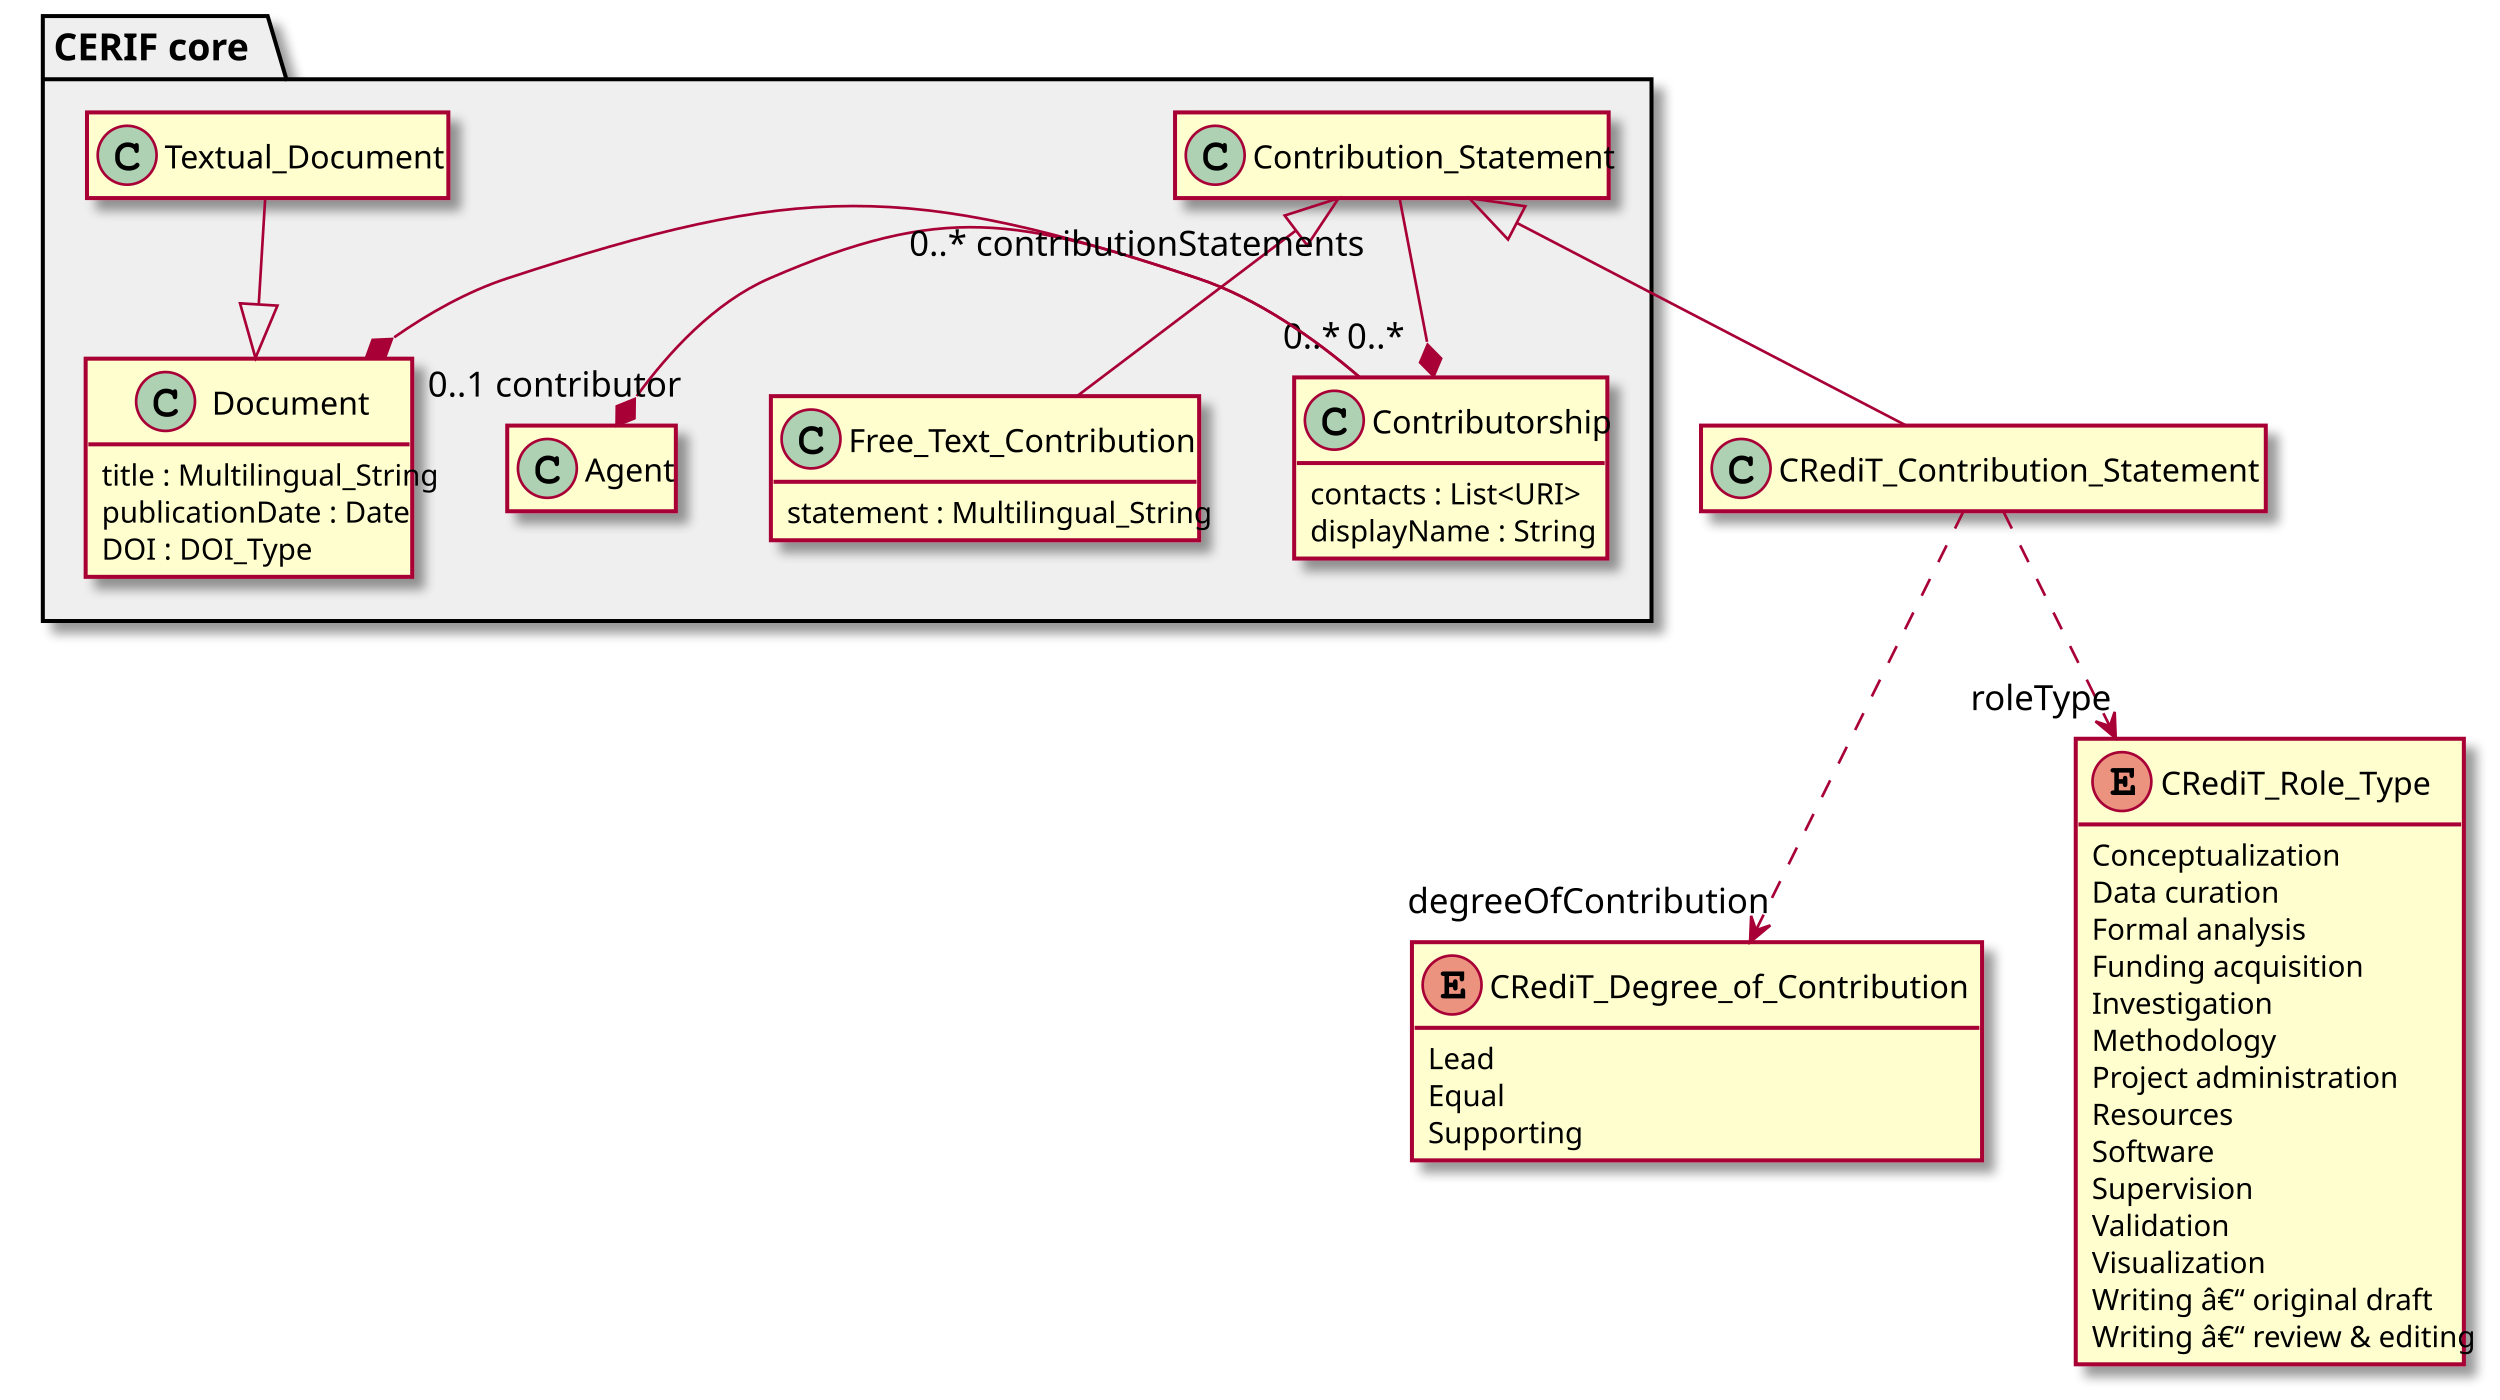
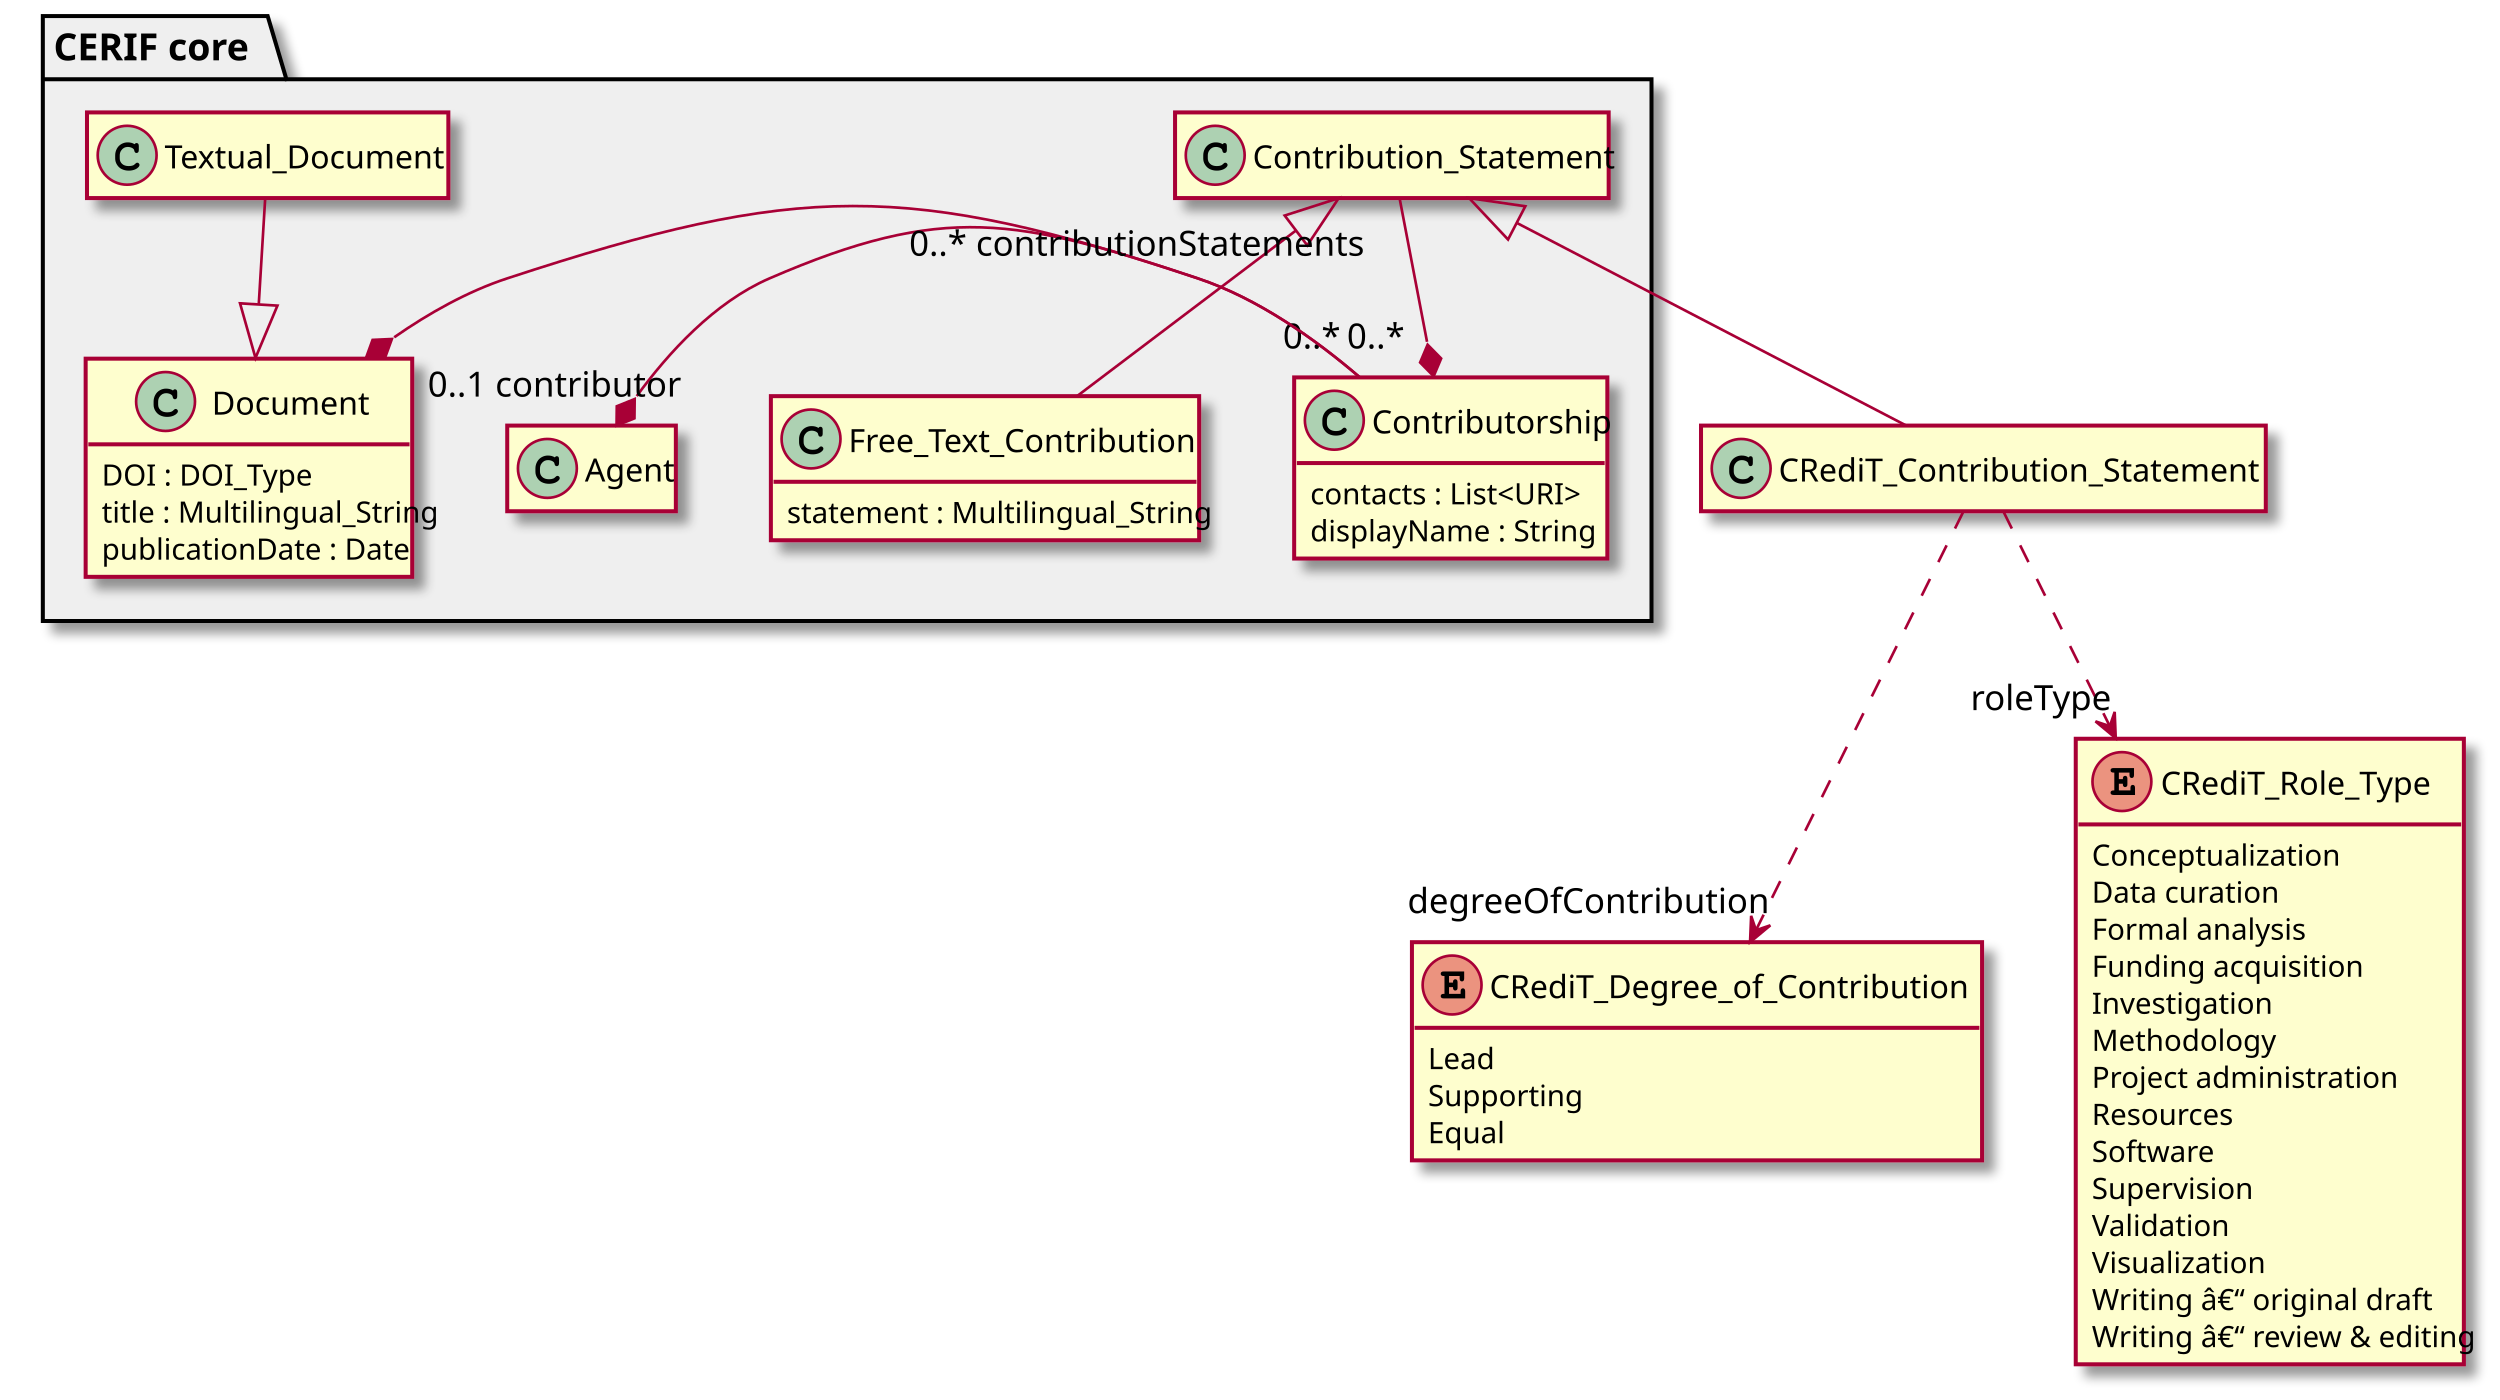
<svg xmlns="http://www.w3.org/2000/svg" contentScriptType="application/ecmascript" contentStyleType="text/css" height="523px" preserveAspectRatio="none" style="width:934px;height:523px;background:#FFFFFF;" version="1.1" viewBox="0 0 934 523" width="934px" zoomAndPan="magnify">
  <defs>
-     <filter height="300%" id="f1ee1w7j15xcso" width="300%" x="-1" y="-1">
+     <filter height="300%" id="f1i9zy3vqu5ch4" width="300%" x="-1" y="-1">
      <feGaussianBlur result="blurOut" stdDeviation="2.0" />
      <feColorMatrix in="blurOut" result="blurOut2" type="matrix" values="0 0 0 0 0 0 0 0 0 0 0 0 0 0 0 0 0 0 .4 0" />
      <feOffset dx="4.0" dy="4.0" in="blurOut2" result="blurOut3" />
      <feBlend in="SourceGraphic" in2="blurOut3" mode="normal" />
    </filter>
  </defs>
  <g>
-     <polygon fill="#EFEFEF" filter="url(#f1ee1w7j15xcso)" points="16,6,100,6,107,29.609,617,29.609,617,232,16,232,16,6" style="stroke:#000000;stroke-width:1.5;" />
+     <polygon fill="#EFEFEF" filter="url(#f1i9zy3vqu5ch4)" points="16,6,100,6,107,29.609,617,29.609,617,232,16,232,16,6" style="stroke:#000000;stroke-width:1.5;" />
    <line style="stroke:#000000;stroke-width:1.5;" x1="16" x2="107" y1="29.609" y2="29.609" />
    <text fill="#000000" font-family="sans-serif" font-size="14" font-weight="bold" lengthAdjust="spacing" textLength="78" x="20" y="22.533">CERIF core</text>
-     <rect codeLine="7" fill="#FEFECE" filter="url(#f1ee1w7j15xcso)" height="81.508" id="Document" style="stroke:#A80036;stroke-width:1.5;" width="122" x="32" y="134" />
+     <rect codeLine="7" fill="#FEFECE" filter="url(#f1i9zy3vqu5ch4)" height="81.508" id="Document" style="stroke:#A80036;stroke-width:1.5;" width="122" x="32" y="134" />
    <ellipse cx="61.85" cy="150" fill="#ADD1B2" rx="11" ry="11" style="stroke:#A80036;stroke-width:1.0;" />
    <path d="M64.616,145.875 Q64.772,145.656 64.959,145.547 Q65.147,145.438 65.366,145.438 Q65.741,145.438 65.975,145.695 Q66.209,145.953 66.209,146.562 L66.209,148.016 Q66.209,148.625 65.975,148.891 Q65.741,149.156 65.366,149.156 Q65.022,149.156 64.819,148.953 Q64.616,148.766 64.506,148.25 Q64.459,147.891 64.272,147.703 Q63.944,147.328 63.334,147.109 Q62.725,146.891 62.1,146.891 Q61.334,146.891 60.702,147.219 Q60.069,147.547 59.577,148.297 Q59.084,149.047 59.084,150.078 L59.084,151.172 Q59.084,152.406 59.975,153.227 Q60.866,154.047 62.459,154.047 Q63.397,154.047 64.053,153.797 Q64.444,153.641 64.866,153.203 Q65.131,152.938 65.28,152.859 Q65.428,152.781 65.631,152.781 Q65.959,152.781 66.217,153.039 Q66.475,153.297 66.475,153.641 Q66.475,153.984 66.131,154.391 Q65.631,154.969 64.834,155.297 Q63.756,155.75 62.459,155.75 Q60.944,155.75 59.741,155.125 Q58.756,154.625 58.069,153.555 Q57.381,152.484 57.381,151.203 L57.381,150.047 Q57.381,148.719 57.998,147.57 Q58.616,146.422 59.709,145.805 Q60.803,145.188 62.038,145.188 Q62.772,145.188 63.42,145.352 Q64.069,145.516 64.616,145.875 Z " fill="#000000" />
    <text fill="#000000" font-family="sans-serif" font-size="12" lengthAdjust="spacing" textLength="57" x="79.15" y="154.91">Document</text>
    <line style="stroke:#A80036;stroke-width:1.5;" x1="33" x2="153" y1="166" y2="166" />
-     <text fill="#000000" font-family="sans-serif" font-size="11" lengthAdjust="spacing" textLength="110" x="38" y="181.419">title : Multilingual_String</text>
-     <text fill="#000000" font-family="sans-serif" font-size="11" lengthAdjust="spacing" textLength="104" x="38" y="195.255">publicationDate : Date</text>
-     <text fill="#000000" font-family="sans-serif" font-size="11" lengthAdjust="spacing" textLength="73" x="38" y="209.091">DOI : DOI_Type</text>
-     <rect codeLine="12" fill="#FEFECE" filter="url(#f1ee1w7j15xcso)" height="32" id="Textual_Document" style="stroke:#A80036;stroke-width:1.5;" width="135" x="32.5" y="42" />
+     <text fill="#000000" font-family="sans-serif" font-size="11" lengthAdjust="spacing" textLength="73" x="38" y="181.419">DOI : DOI_Type</text>
+     <text fill="#000000" font-family="sans-serif" font-size="11" lengthAdjust="spacing" textLength="110" x="38" y="195.255">title : Multilingual_String</text>
+     <text fill="#000000" font-family="sans-serif" font-size="11" lengthAdjust="spacing" textLength="104" x="38" y="209.091">publicationDate : Date</text>
+     <rect codeLine="12" fill="#FEFECE" filter="url(#f1i9zy3vqu5ch4)" height="32" id="Textual_Document" style="stroke:#A80036;stroke-width:1.5;" width="135" x="32.5" y="42" />
    <ellipse cx="47.5" cy="58" fill="#ADD1B2" rx="11" ry="11" style="stroke:#A80036;stroke-width:1.0;" />
    <path d="M50.266,53.875 Q50.422,53.656 50.609,53.547 Q50.797,53.438 51.016,53.438 Q51.391,53.438 51.625,53.695 Q51.859,53.953 51.859,54.562 L51.859,56.016 Q51.859,56.625 51.625,56.891 Q51.391,57.156 51.016,57.156 Q50.672,57.156 50.469,56.953 Q50.266,56.766 50.156,56.25 Q50.109,55.891 49.922,55.703 Q49.594,55.328 48.984,55.109 Q48.375,54.891 47.75,54.891 Q46.984,54.891 46.352,55.219 Q45.719,55.547 45.227,56.297 Q44.734,57.047 44.734,58.078 L44.734,59.172 Q44.734,60.406 45.625,61.227 Q46.516,62.047 48.109,62.047 Q49.047,62.047 49.703,61.797 Q50.094,61.641 50.516,61.203 Q50.781,60.938 50.93,60.859 Q51.078,60.781 51.281,60.781 Q51.609,60.781 51.867,61.039 Q52.125,61.297 52.125,61.641 Q52.125,61.984 51.781,62.391 Q51.281,62.969 50.484,63.297 Q49.406,63.75 48.109,63.75 Q46.594,63.75 45.391,63.125 Q44.406,62.625 43.719,61.555 Q43.031,60.484 43.031,59.203 L43.031,58.047 Q43.031,56.719 43.648,55.57 Q44.266,54.422 45.359,53.805 Q46.453,53.188 47.688,53.188 Q48.422,53.188 49.07,53.352 Q49.719,53.516 50.266,53.875 Z " fill="#000000" />
    <text fill="#000000" font-family="sans-serif" font-size="12" lengthAdjust="spacing" textLength="103" x="61.5" y="62.91">Textual_Document</text>
-     <rect codeLine="37" fill="#FEFECE" filter="url(#f1ee1w7j15xcso)" height="67.672" id="Contributorship" style="stroke:#A80036;stroke-width:1.5;" width="117" x="483.5" y="141" />
+     <rect codeLine="37" fill="#FEFECE" filter="url(#f1i9zy3vqu5ch4)" height="67.672" id="Contributorship" style="stroke:#A80036;stroke-width:1.5;" width="117" x="483.5" y="141" />
    <ellipse cx="498.5" cy="157" fill="#ADD1B2" rx="11" ry="11" style="stroke:#A80036;stroke-width:1.0;" />
    <path d="M501.266,152.875 Q501.422,152.656 501.609,152.547 Q501.797,152.438 502.016,152.438 Q502.391,152.438 502.625,152.695 Q502.859,152.953 502.859,153.562 L502.859,155.016 Q502.859,155.625 502.625,155.891 Q502.391,156.156 502.016,156.156 Q501.672,156.156 501.469,155.953 Q501.266,155.766 501.156,155.25 Q501.109,154.891 500.922,154.703 Q500.594,154.328 499.984,154.109 Q499.375,153.891 498.75,153.891 Q497.984,153.891 497.352,154.219 Q496.719,154.547 496.227,155.297 Q495.734,156.047 495.734,157.078 L495.734,158.172 Q495.734,159.406 496.625,160.227 Q497.516,161.047 499.109,161.047 Q500.047,161.047 500.703,160.797 Q501.094,160.641 501.516,160.203 Q501.781,159.938 501.93,159.859 Q502.078,159.781 502.281,159.781 Q502.609,159.781 502.867,160.039 Q503.125,160.297 503.125,160.641 Q503.125,160.984 502.781,161.391 Q502.281,161.969 501.484,162.297 Q500.406,162.75 499.109,162.75 Q497.594,162.75 496.391,162.125 Q495.406,161.625 494.719,160.555 Q494.031,159.484 494.031,158.203 L494.031,157.047 Q494.031,155.719 494.648,154.57 Q495.266,153.422 496.359,152.805 Q497.453,152.188 498.688,152.188 Q499.422,152.188 500.07,152.352 Q500.719,152.516 501.266,152.875 Z " fill="#000000" />
    <text fill="#000000" font-family="sans-serif" font-size="12" lengthAdjust="spacing" textLength="85" x="512.5" y="161.91">Contributorship</text>
    <line style="stroke:#A80036;stroke-width:1.5;" x1="484.5" x2="599.5" y1="173" y2="173" />
    <text fill="#000000" font-family="sans-serif" font-size="11" lengthAdjust="spacing" textLength="96" x="489.5" y="188.419">contacts : List&lt;URI&gt;</text>
    <text fill="#000000" font-family="sans-serif" font-size="11" lengthAdjust="spacing" textLength="98" x="489.5" y="202.255">displayName : String</text>
-     <rect codeLine="41" fill="#FEFECE" filter="url(#f1ee1w7j15xcso)" height="32" id="Contribution_Statement" style="stroke:#A80036;stroke-width:1.5;" width="162" x="439" y="42" />
+     <rect codeLine="41" fill="#FEFECE" filter="url(#f1i9zy3vqu5ch4)" height="32" id="Contribution_Statement" style="stroke:#A80036;stroke-width:1.5;" width="162" x="439" y="42" />
    <ellipse cx="454" cy="58" fill="#ADD1B2" rx="11" ry="11" style="stroke:#A80036;stroke-width:1.0;" />
    <path d="M456.766,53.875 Q456.922,53.656 457.109,53.547 Q457.297,53.438 457.516,53.438 Q457.891,53.438 458.125,53.695 Q458.359,53.953 458.359,54.562 L458.359,56.016 Q458.359,56.625 458.125,56.891 Q457.891,57.156 457.516,57.156 Q457.172,57.156 456.969,56.953 Q456.766,56.766 456.656,56.25 Q456.609,55.891 456.422,55.703 Q456.094,55.328 455.484,55.109 Q454.875,54.891 454.25,54.891 Q453.484,54.891 452.852,55.219 Q452.219,55.547 451.727,56.297 Q451.234,57.047 451.234,58.078 L451.234,59.172 Q451.234,60.406 452.125,61.227 Q453.016,62.047 454.609,62.047 Q455.547,62.047 456.203,61.797 Q456.594,61.641 457.016,61.203 Q457.281,60.938 457.43,60.859 Q457.578,60.781 457.781,60.781 Q458.109,60.781 458.367,61.039 Q458.625,61.297 458.625,61.641 Q458.625,61.984 458.281,62.391 Q457.781,62.969 456.984,63.297 Q455.906,63.75 454.609,63.75 Q453.094,63.75 451.891,63.125 Q450.906,62.625 450.219,61.555 Q449.531,60.484 449.531,59.203 L449.531,58.047 Q449.531,56.719 450.148,55.57 Q450.766,54.422 451.859,53.805 Q452.953,53.188 454.188,53.188 Q454.922,53.188 455.57,53.352 Q456.219,53.516 456.766,53.875 Z " fill="#000000" />
    <text fill="#000000" font-family="sans-serif" font-size="12" lengthAdjust="spacing" textLength="130" x="468" y="62.91">Contribution_Statement</text>
-     <rect codeLine="43" fill="#FEFECE" filter="url(#f1ee1w7j15xcso)" height="53.836" id="Free_Text_Contribution" style="stroke:#A80036;stroke-width:1.5;" width="160" x="288" y="148" />
+     <rect codeLine="43" fill="#FEFECE" filter="url(#f1i9zy3vqu5ch4)" height="53.836" id="Free_Text_Contribution" style="stroke:#A80036;stroke-width:1.5;" width="160" x="288" y="148" />
    <ellipse cx="303" cy="164" fill="#ADD1B2" rx="11" ry="11" style="stroke:#A80036;stroke-width:1.0;" />
    <path d="M305.766,159.875 Q305.922,159.656 306.109,159.547 Q306.297,159.438 306.516,159.438 Q306.891,159.438 307.125,159.695 Q307.359,159.953 307.359,160.562 L307.359,162.016 Q307.359,162.625 307.125,162.891 Q306.891,163.156 306.516,163.156 Q306.172,163.156 305.969,162.953 Q305.766,162.766 305.656,162.25 Q305.609,161.891 305.422,161.703 Q305.094,161.328 304.484,161.109 Q303.875,160.891 303.25,160.891 Q302.484,160.891 301.852,161.219 Q301.219,161.547 300.727,162.297 Q300.234,163.047 300.234,164.078 L300.234,165.172 Q300.234,166.406 301.125,167.227 Q302.016,168.047 303.609,168.047 Q304.547,168.047 305.203,167.797 Q305.594,167.641 306.016,167.203 Q306.281,166.938 306.43,166.859 Q306.578,166.781 306.781,166.781 Q307.109,166.781 307.367,167.039 Q307.625,167.297 307.625,167.641 Q307.625,167.984 307.281,168.391 Q306.781,168.969 305.984,169.297 Q304.906,169.75 303.609,169.75 Q302.094,169.75 300.891,169.125 Q299.906,168.625 299.219,167.555 Q298.531,166.484 298.531,165.203 L298.531,164.047 Q298.531,162.719 299.148,161.57 Q299.766,160.422 300.859,159.805 Q301.953,159.188 303.188,159.188 Q303.922,159.188 304.57,159.352 Q305.219,159.516 305.766,159.875 Z " fill="#000000" />
    <text fill="#000000" font-family="sans-serif" font-size="12" lengthAdjust="spacing" textLength="128" x="317" y="168.91">Free_Text_Contribution</text>
    <line style="stroke:#A80036;stroke-width:1.5;" x1="289" x2="447" y1="180" y2="180" />
    <text fill="#000000" font-family="sans-serif" font-size="11" lengthAdjust="spacing" textLength="141" x="294" y="195.419">statement : Multilingual_String</text>
-     <rect fill="#FEFECE" filter="url(#f1ee1w7j15xcso)" height="32" id="Agent" style="stroke:#A80036;stroke-width:1.5;" width="63" x="189.5" y="159" />
+     <rect fill="#FEFECE" filter="url(#f1i9zy3vqu5ch4)" height="32" id="Agent" style="stroke:#A80036;stroke-width:1.5;" width="63" x="189.5" y="159" />
    <ellipse cx="204.5" cy="175" fill="#ADD1B2" rx="11" ry="11" style="stroke:#A80036;stroke-width:1.0;" />
    <path d="M207.266,170.875 Q207.422,170.656 207.609,170.547 Q207.797,170.438 208.016,170.438 Q208.391,170.438 208.625,170.695 Q208.859,170.953 208.859,171.562 L208.859,173.016 Q208.859,173.625 208.625,173.891 Q208.391,174.156 208.016,174.156 Q207.672,174.156 207.469,173.953 Q207.266,173.766 207.156,173.25 Q207.109,172.891 206.922,172.703 Q206.594,172.328 205.984,172.109 Q205.375,171.891 204.75,171.891 Q203.984,171.891 203.352,172.219 Q202.719,172.547 202.227,173.297 Q201.734,174.047 201.734,175.078 L201.734,176.172 Q201.734,177.406 202.625,178.227 Q203.516,179.047 205.109,179.047 Q206.047,179.047 206.703,178.797 Q207.094,178.641 207.516,178.203 Q207.781,177.938 207.93,177.859 Q208.078,177.781 208.281,177.781 Q208.609,177.781 208.867,178.039 Q209.125,178.297 209.125,178.641 Q209.125,178.984 208.781,179.391 Q208.281,179.969 207.484,180.297 Q206.406,180.75 205.109,180.75 Q203.594,180.75 202.391,180.125 Q201.406,179.625 200.719,178.555 Q200.031,177.484 200.031,176.203 L200.031,175.047 Q200.031,173.719 200.648,172.57 Q201.266,171.422 202.359,170.805 Q203.453,170.188 204.688,170.188 Q205.422,170.188 206.07,170.352 Q206.719,170.516 207.266,170.875 Z " fill="#000000" />
    <text fill="#000000" font-family="sans-serif" font-size="12" lengthAdjust="spacing" textLength="31" x="218.5" y="179.91">Agent</text>
-     <rect codeLine="50" fill="#FEFECE" filter="url(#f1ee1w7j15xcso)" height="32" id="CRediT_Contribution_Statement" style="stroke:#A80036;stroke-width:1.5;" width="211" x="635.5" y="159" />
+     <rect codeLine="51" fill="#FEFECE" filter="url(#f1i9zy3vqu5ch4)" height="32" id="CRediT_Contribution_Statement" style="stroke:#A80036;stroke-width:1.5;" width="211" x="635.5" y="159" />
    <ellipse cx="650.5" cy="175" fill="#ADD1B2" rx="11" ry="11" style="stroke:#A80036;stroke-width:1.0;" />
    <path d="M653.266,170.875 Q653.422,170.656 653.609,170.547 Q653.797,170.438 654.016,170.438 Q654.391,170.438 654.625,170.695 Q654.859,170.953 654.859,171.562 L654.859,173.016 Q654.859,173.625 654.625,173.891 Q654.391,174.156 654.016,174.156 Q653.672,174.156 653.469,173.953 Q653.266,173.766 653.156,173.25 Q653.109,172.891 652.922,172.703 Q652.594,172.328 651.984,172.109 Q651.375,171.891 650.75,171.891 Q649.984,171.891 649.352,172.219 Q648.719,172.547 648.227,173.297 Q647.734,174.047 647.734,175.078 L647.734,176.172 Q647.734,177.406 648.625,178.227 Q649.516,179.047 651.109,179.047 Q652.047,179.047 652.703,178.797 Q653.094,178.641 653.516,178.203 Q653.781,177.938 653.93,177.859 Q654.078,177.781 654.281,177.781 Q654.609,177.781 654.867,178.039 Q655.125,178.297 655.125,178.641 Q655.125,178.984 654.781,179.391 Q654.281,179.969 653.484,180.297 Q652.406,180.75 651.109,180.75 Q649.594,180.75 648.391,180.125 Q647.406,179.625 646.719,178.555 Q646.031,177.484 646.031,176.203 L646.031,175.047 Q646.031,173.719 646.648,172.57 Q647.266,171.422 648.359,170.805 Q649.453,170.188 650.688,170.188 Q651.422,170.188 652.07,170.352 Q652.719,170.516 653.266,170.875 Z " fill="#000000" />
    <text fill="#000000" font-family="sans-serif" font-size="12" lengthAdjust="spacing" textLength="179" x="664.5" y="179.91">CRediT_Contribution_Statement</text>
-     <rect codeLine="52" fill="#FEFECE" filter="url(#f1ee1w7j15xcso)" height="81.508" id="CRediT_Degree_of_Contribution" style="stroke:#A80036;stroke-width:1.5;" width="213" x="527.5" y="352" />
+     <rect codeLine="53" fill="#FEFECE" filter="url(#f1i9zy3vqu5ch4)" height="81.508" id="CRediT_Degree_of_Contribution" style="stroke:#A80036;stroke-width:1.5;" width="213" x="527.5" y="352" />
    <ellipse cx="542.5" cy="368" fill="#EB937F" rx="11" ry="11" style="stroke:#A80036;stroke-width:1.0;" />
    <path d="M541.359,368.797 L541.359,371.297 L545.688,371.297 L545.688,370.375 Q545.688,369.766 545.93,369.5 Q546.172,369.234 546.547,369.234 Q546.922,369.234 547.156,369.5 Q547.391,369.766 547.391,370.375 L547.391,373 L539.391,373 Q538.766,373 538.508,372.766 Q538.25,372.531 538.25,372.141 Q538.25,371.766 538.516,371.531 Q538.781,371.297 539.391,371.297 L539.656,371.297 L539.656,364.641 L539.391,364.641 Q538.766,364.641 538.508,364.406 Q538.25,364.172 538.25,363.781 Q538.25,363.406 538.508,363.172 Q538.766,362.938 539.391,362.938 L547.016,362.938 L547.016,365.531 Q547.016,366.141 546.789,366.398 Q546.562,366.656 546.172,366.656 Q545.797,366.656 545.562,366.398 Q545.328,366.141 545.328,365.531 L545.328,364.641 L541.359,364.641 L541.359,367.094 L542.844,367.094 Q542.844,366.438 542.969,366.25 Q543.234,365.844 543.703,365.844 Q544.078,365.844 544.312,366.102 Q544.547,366.359 544.547,366.969 L544.547,368.938 Q544.547,369.484 544.422,369.672 Q544.156,370.062 543.703,370.062 Q543.234,370.062 542.969,369.656 Q542.844,369.469 542.844,368.797 L541.359,368.797 Z " fill="#000000" />
    <text fill="#000000" font-family="sans-serif" font-size="12" lengthAdjust="spacing" textLength="181" x="556.5" y="372.91">CRediT_Degree_of_Contribution</text>
    <line style="stroke:#A80036;stroke-width:1.5;" x1="528.5" x2="739.5" y1="384" y2="384" />
    <text fill="#000000" font-family="sans-serif" font-size="11" lengthAdjust="spacing" textLength="24" x="533.5" y="399.419">Lead</text>
-     <text fill="#000000" font-family="sans-serif" font-size="11" lengthAdjust="spacing" textLength="26" x="533.5" y="413.255">Equal</text>
-     <text fill="#000000" font-family="sans-serif" font-size="11" lengthAdjust="spacing" textLength="52" x="533.5" y="427.091">Supporting</text>
-     <rect codeLine="57" fill="#FEFECE" filter="url(#f1ee1w7j15xcso)" height="233.703" id="CRediT_Role_Type" style="stroke:#A80036;stroke-width:1.5;" width="145" x="775.5" y="276" />
+     <text fill="#000000" font-family="sans-serif" font-size="11" lengthAdjust="spacing" textLength="52" x="533.5" y="413.255">Supporting</text>
+     <text fill="#000000" font-family="sans-serif" font-size="11" lengthAdjust="spacing" textLength="26" x="533.5" y="427.091">Equal</text>
+     <rect codeLine="58" fill="#FEFECE" filter="url(#f1i9zy3vqu5ch4)" height="233.703" id="CRediT_Role_Type" style="stroke:#A80036;stroke-width:1.5;" width="145" x="775.5" y="276" />
    <ellipse cx="792.75" cy="292" fill="#EB937F" rx="11" ry="11" style="stroke:#A80036;stroke-width:1.0;" />
    <path d="M791.609,292.797 L791.609,295.297 L795.938,295.297 L795.938,294.375 Q795.938,293.766 796.18,293.5 Q796.422,293.234 796.797,293.234 Q797.172,293.234 797.406,293.5 Q797.641,293.766 797.641,294.375 L797.641,297 L789.641,297 Q789.016,297 788.758,296.766 Q788.5,296.531 788.5,296.141 Q788.5,295.766 788.766,295.531 Q789.031,295.297 789.641,295.297 L789.906,295.297 L789.906,288.641 L789.641,288.641 Q789.016,288.641 788.758,288.406 Q788.5,288.172 788.5,287.781 Q788.5,287.406 788.758,287.172 Q789.016,286.938 789.641,286.938 L797.266,286.938 L797.266,289.531 Q797.266,290.141 797.039,290.398 Q796.812,290.656 796.422,290.656 Q796.047,290.656 795.812,290.398 Q795.578,290.141 795.578,289.531 L795.578,288.641 L791.609,288.641 L791.609,291.094 L793.094,291.094 Q793.094,290.438 793.219,290.25 Q793.484,289.844 793.953,289.844 Q794.328,289.844 794.562,290.102 Q794.797,290.359 794.797,290.969 L794.797,292.938 Q794.797,293.484 794.672,293.672 Q794.406,294.062 793.953,294.062 Q793.484,294.062 793.219,293.656 Q793.094,293.469 793.094,292.797 L791.609,292.797 Z " fill="#000000" />
    <text fill="#000000" font-family="sans-serif" font-size="12" lengthAdjust="spacing" textLength="108" x="807.25" y="296.91">CRediT_Role_Type</text>
    <line style="stroke:#A80036;stroke-width:1.5;" x1="776.5" x2="919.5" y1="308" y2="308" />
    <text fill="#000000" font-family="sans-serif" font-size="11" lengthAdjust="spacing" textLength="85" x="781.5" y="323.419">Conceptualization</text>
    <text fill="#000000" font-family="sans-serif" font-size="11" lengthAdjust="spacing" textLength="64" x="781.5" y="337.255">Data curation</text>
    <text fill="#000000" font-family="sans-serif" font-size="11" lengthAdjust="spacing" textLength="75" x="781.5" y="351.091">Formal analysis</text>
    <text fill="#000000" font-family="sans-serif" font-size="11" lengthAdjust="spacing" textLength="92" x="781.5" y="364.927">Funding acquisition</text>
    <text fill="#000000" font-family="sans-serif" font-size="11" lengthAdjust="spacing" textLength="60" x="781.5" y="378.763">Investigation</text>
    <text fill="#000000" font-family="sans-serif" font-size="11" lengthAdjust="spacing" textLength="61" x="781.5" y="392.599">Methodology</text>
    <text fill="#000000" font-family="sans-serif" font-size="11" lengthAdjust="spacing" textLength="102" x="781.5" y="406.435">Project administration</text>
    <text fill="#000000" font-family="sans-serif" font-size="11" lengthAdjust="spacing" textLength="53" x="781.5" y="420.271">Resources</text>
    <text fill="#000000" font-family="sans-serif" font-size="11" lengthAdjust="spacing" textLength="46" x="781.5" y="434.106">Software</text>
    <text fill="#000000" font-family="sans-serif" font-size="11" lengthAdjust="spacing" textLength="57" x="781.5" y="447.942">Supervision</text>
    <text fill="#000000" font-family="sans-serif" font-size="11" lengthAdjust="spacing" textLength="47" x="781.5" y="461.778">Validation</text>
    <text fill="#000000" font-family="sans-serif" font-size="11" lengthAdjust="spacing" textLength="61" x="781.5" y="475.614">Visualization</text>
    <text fill="#000000" font-family="sans-serif" font-size="11" lengthAdjust="spacing" textLength="115" x="781.5" y="489.45">Writing â€“ original draft</text>
    <text fill="#000000" font-family="sans-serif" font-size="11" lengthAdjust="spacing" textLength="133" x="781.5" y="503.286">Writing â€“ review &amp; editing</text>
-     <path codeLine="87" d="M99.08,74.03 C98.46,84.36 97.58,98.8 96.68,113.51 " fill="none" id="Textual_Document-to-Document" style="stroke:#A80036;stroke-width:1.0;" />
+     <path codeLine="88" d="M99.08,74.03 C98.46,84.36 97.58,98.8 96.68,113.51 " fill="none" id="Textual_Document-to-Document" style="stroke:#A80036;stroke-width:1.0;" />
    <polygon fill="none" points="103.65,114.18,95.45,133.72,89.68,113.33,103.65,114.18" style="stroke:#A80036;stroke-width:1.0;" />
-     <path codeLine="67" d="M484.13,86.14 C459.43,104.83 426.79,129.52 402.41,147.97 " fill="none" id="Contribution_Statement-backto-Free_Text_Contribution" style="stroke:#A80036;stroke-width:1.0;" />
+     <path codeLine="68" d="M484.13,86.14 C459.43,104.83 426.79,129.52 402.41,147.97 " fill="none" id="Contribution_Statement-backto-Free_Text_Contribution" style="stroke:#A80036;stroke-width:1.0;" />
    <polygon fill="none" points="479.96,80.52,500.13,74.03,488.4,91.68,479.96,80.52" style="stroke:#A80036;stroke-width:1.0;" />
-     <path codeLine="70" d="M507.95,140.91 C491.23,126.56 469.88,111.47 447.5,104 C338.73,67.69 298.45,68.24 189.5,104 C174.68,108.87 160.26,116.97 147.28,126.01 " fill="none" id="Contributorship-to-Document" style="stroke:#A80036;stroke-width:1.0;" />
+     <path codeLine="71" d="M507.95,140.91 C491.23,126.56 469.88,111.47 447.5,104 C338.73,67.69 298.45,68.24 189.5,104 C174.68,108.87 160.26,116.97 147.28,126.01 " fill="none" id="Contributorship-to-Document" style="stroke:#A80036;stroke-width:1.0;" />
    <polygon fill="#A80036" points="136.73,133.76,143.934,133.428,146.398,126.651,139.194,126.983,136.73,133.76" style="stroke:#A80036;stroke-width:1.0;" />
    <text fill="#000000" font-family="sans-serif" font-size="13" lengthAdjust="spacing" textLength="20" x="479.278" y="130.186">0..*</text>
-     <path codeLine="73" d="M237.88,147.98 C249.6,131.91 266.8,112.97 287.5,104 C352.74,75.72 380.05,81.48 447.5,104 C469.88,111.47 491.23,126.56 507.95,140.91 " fill="none" id="Agent-backto-Contributorship" style="stroke:#A80036;stroke-width:1.0;" />
+     <path codeLine="74" d="M237.88,147.98 C249.6,131.91 266.8,112.97 287.5,104 C352.74,75.72 380.05,81.48 447.5,104 C469.88,111.47 491.23,126.56 507.95,140.91 " fill="none" id="Agent-backto-Contributorship" style="stroke:#A80036;stroke-width:1.0;" />
    <polygon fill="#A80036" points="230.34,158.98,237.03,156.288,237.118,149.077,230.428,151.769,230.34,158.98" style="stroke:#A80036;stroke-width:1.0;" />
    <text fill="#000000" font-family="sans-serif" font-size="13" lengthAdjust="spacing" textLength="87" x="159.805" y="148.179">0..1 contributor</text>
    <text fill="#000000" font-family="sans-serif" font-size="13" lengthAdjust="spacing" textLength="20" x="503.215" y="130.186">0..*</text>
-     <path codeLine="77" d="M522.88,74.03 C525.49,87.69 529.48,108.56 533.14,127.7 " fill="none" id="Contribution_Statement-to-Contributorship" style="stroke:#A80036;stroke-width:1.0;" />
+     <path codeLine="78" d="M522.88,74.03 C525.49,87.69 529.48,108.56 533.14,127.7 " fill="none" id="Contribution_Statement-to-Contributorship" style="stroke:#A80036;stroke-width:1.0;" />
    <polygon fill="#A80036" points="535.61,140.57,538.412,133.925,533.356,128.784,530.554,135.428,535.61,140.57" style="stroke:#A80036;stroke-width:1.0;" />
    <text fill="#000000" font-family="sans-serif" font-size="13" lengthAdjust="spacing" textLength="158" x="339.665" y="95.543">0..* contributionStatements</text>
-     <path codeLine="97" d="M566.92,83.41 C610.88,106.29 675.2,139.76 712.1,158.96 " fill="none" id="Contribution_Statement-backto-CRediT_Contribution_Statement" style="stroke:#A80036;stroke-width:1.0;" />
+     <path codeLine="98" d="M566.92,83.41 C610.88,106.29 675.2,139.76 712.1,158.96 " fill="none" id="Contribution_Statement-backto-CRediT_Contribution_Statement" style="stroke:#A80036;stroke-width:1.0;" />
    <polygon fill="none" points="563.4,89.48,548.89,74.03,569.86,77.06,563.4,89.48" style="stroke:#A80036;stroke-width:1.0;" />
-     <path codeLine="111" d="M748.52,191.19 C757.18,208.67 772.26,239.11 788.1,271.08 " fill="none" id="CRediT_Contribution_Statement-to-CRediT_Role_Type" style="stroke:#A80036;stroke-width:1.0;stroke-dasharray:7.0,7.0;" />
+     <path codeLine="112" d="M748.52,191.19 C757.18,208.67 772.26,239.11 788.1,271.08 " fill="none" id="CRediT_Contribution_Statement-to-CRediT_Role_Type" style="stroke:#A80036;stroke-width:1.0;stroke-dasharray:7.0,7.0;" />
    <polygon fill="#A80036" points="790.44,275.8,790.043,265.959,788.227,271.317,782.87,269.5,790.44,275.8" style="stroke:#A80036;stroke-width:1.0;" />
    <text fill="#000000" font-family="sans-serif" font-size="13" lengthAdjust="spacing" textLength="49" x="736.183" y="265.295">roleType</text>
-     <path codeLine="112" d="M733.48,191.19 C717.62,223.19 680.26,298.61 656.11,347.36 " fill="none" id="CRediT_Contribution_Statement-to-CRediT_Degree_of_Contribution" style="stroke:#A80036;stroke-width:1.0;stroke-dasharray:7.0,7.0;" />
+     <path codeLine="113" d="M733.48,191.19 C717.62,223.19 680.26,298.61 656.11,347.36 " fill="none" id="CRediT_Contribution_Statement-to-CRediT_Degree_of_Contribution" style="stroke:#A80036;stroke-width:1.0;stroke-dasharray:7.0,7.0;" />
    <polygon fill="#A80036" points="653.82,352,661.399,345.71,656.039,347.519,654.229,342.16,653.82,352" style="stroke:#A80036;stroke-width:1.0;" />
    <text fill="#000000" font-family="sans-serif" font-size="13" lengthAdjust="spacing" textLength="121" x="525.828" y="341.146">degreeOfContribution</text>
  </g>
</svg>
